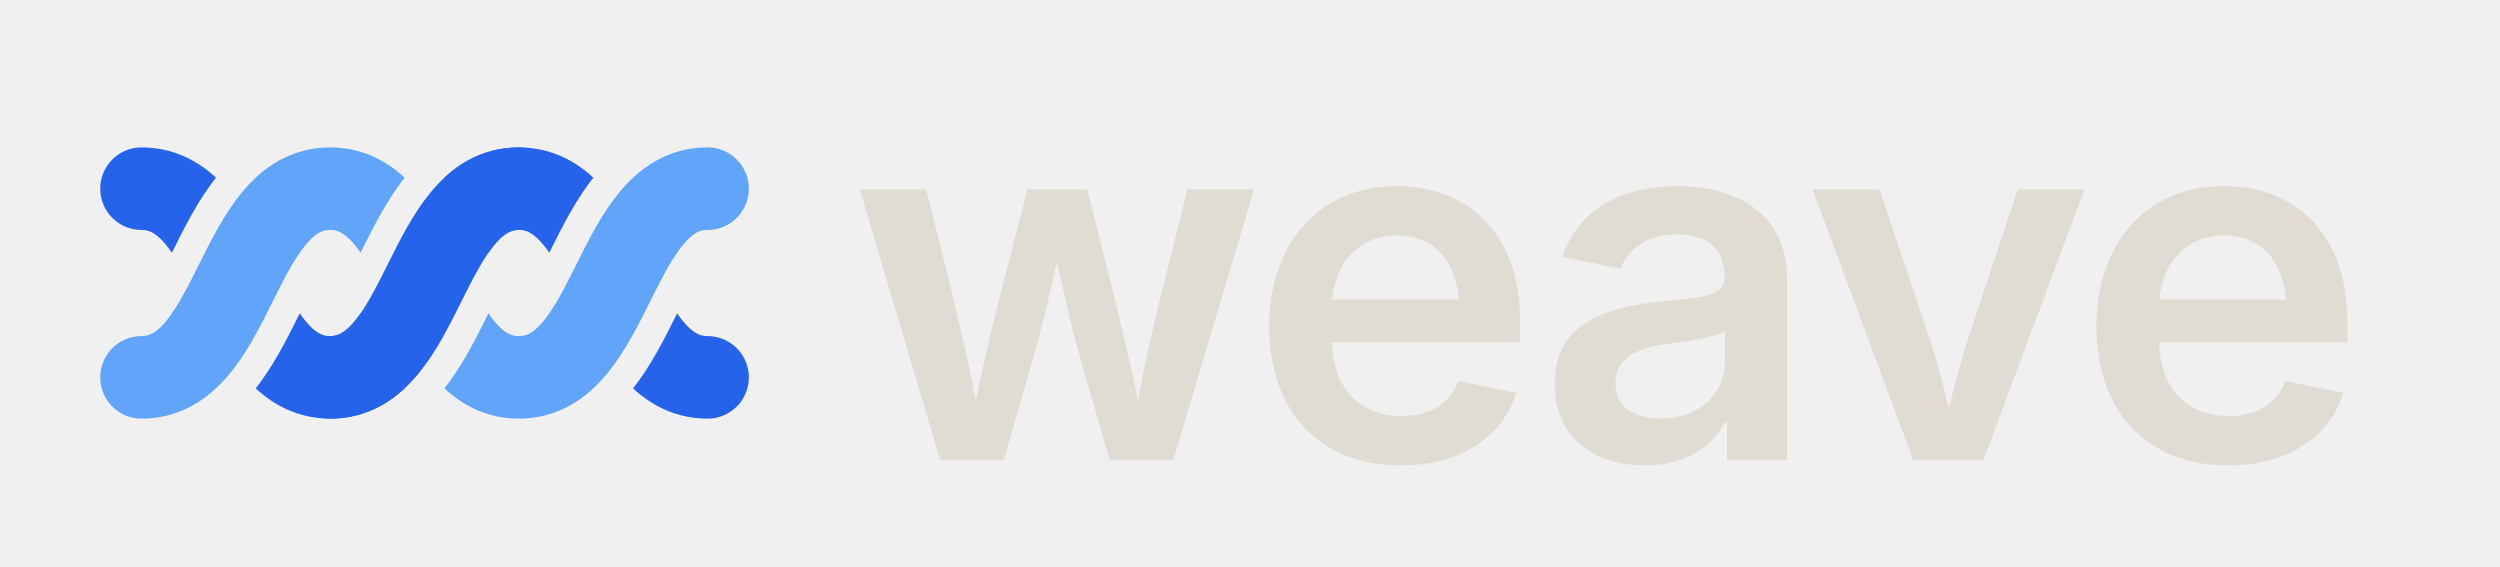
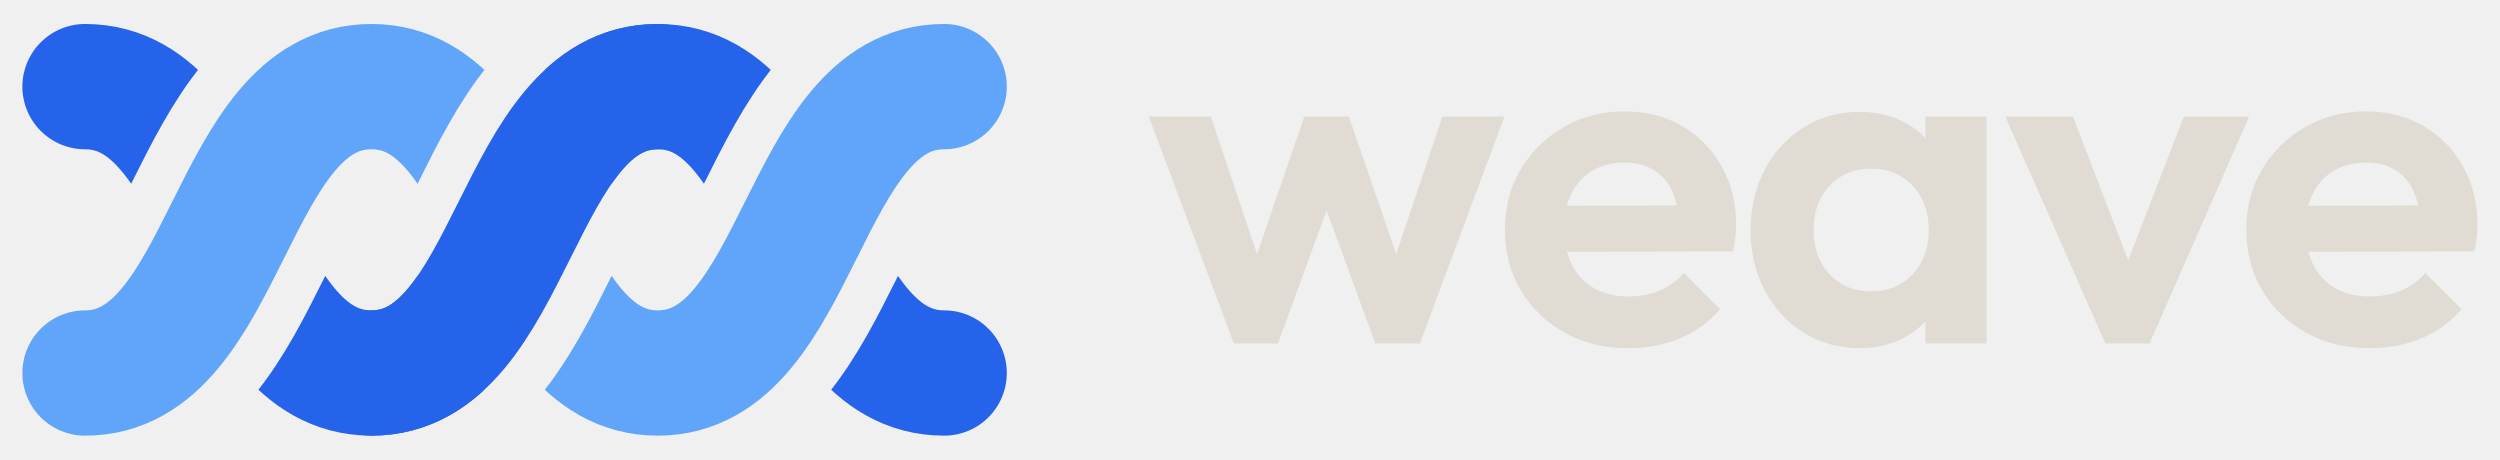
- <svg xmlns="http://www.w3.org/2000/svg" viewBox="6 12 106 24">
+ <svg xmlns="http://www.w3.org/2000/svg" viewBox="0 0 111.74 20.4" width="223" height="41" role="img" aria-label="weave">
  <defs>
    <mask id="wA" maskUnits="userSpaceOnUse" x="-24" y="-24" width="96" height="96">
      <rect x="-24" y="-24" width="96" height="96" fill="#fff" />
      <path d="M12,28 C16,28 16,20 20,20 C24,20 24,28 28,28 C32,28 32,20 36,20" fill="none" stroke="#000" stroke-width="6" stroke-linecap="round" />
    </mask>
    <mask id="wB" maskUnits="userSpaceOnUse" x="-24" y="-24" width="96" height="96">
      <rect x="-24" y="-24" width="96" height="96" fill="#fff" />
      <path d="M20,28 C24,28 24,20 28,20" fill="none" stroke="#000" stroke-width="6" stroke-linecap="round" />
    </mask>
  </defs>
-   <path d="M12,20 C16,20 16,28 20,28 C24,28 24,20 28,20 C32,20 32,28 36,28" fill="none" stroke="#2563eb" stroke-width="3.5" stroke-linecap="round" mask="url(#wA)" />
-   <path d="M12,28 C16,28 16,20 20,20 C24,20 24,28 28,28 C32,28 32,20 36,20" fill="none" stroke="#60a5fa" stroke-width="3.5" stroke-linecap="round" mask="url(#wB)" />
-   <path d="M20,28 C24,28 24,20 28,20" fill="none" stroke="#2563eb" stroke-width="3.5" stroke-linecap="round" />
-   <text x="42" y="31.5" font-family="Outfit, -apple-system, 'Segoe UI', sans-serif" font-size="21" font-weight="600" letter-spacing="-0.4" fill="#e0dcd4">weave</text>
+   <g transform="translate(-15.4 -28.2) scale(1.6)">
+     <path d="M12,20 C16,20 16,28 20,28 C24,28 24,20 28,20 C32,20 32,28 36,28" fill="none" stroke="#2563eb" stroke-width="3.5" stroke-linecap="round" mask="url(#wA)" />
+     <path d="M12,28 C16,28 16,20 20,20 C24,20 24,28 28,28 C32,28 32,20 36,20" fill="none" stroke="#60a5fa" stroke-width="3.5" stroke-linecap="round" mask="url(#wB)" />
+     <path d="M20,28 C24,28 24,20 28,20" fill="none" stroke="#2563eb" stroke-width="3.5" stroke-linecap="round" />
+   </g>
+   <path d="M28.1 0L18.7 0L0.6-48.3L13.8-48.3L25.6-13.2L21.6-13.1L33.7-48.3L43.2-48.3L55.3-13.1L51.3-13.2L63.1-48.3L76.3-48.3L58.3 0L48.8 0L36.6-33.4L40.3-33.4L28.1 0ZM102.7 1Q95.1 1 89.2-2.25Q83.3-5.5 79.85-11.2Q76.4-16.9 76.4-24.2Q76.4-31.4 79.75-37.05Q83.1-42.7 88.9-46.05Q94.7-49.4 101.8-49.4Q108.8-49.4 114.15-46.25Q119.5-43.1 122.55-37.65Q125.6-32.2 125.6-25.3Q125.6-24 125.45-22.65Q125.3-21.3 124.9-19.6L84.3-19.5L84.3-29.3L118.8-29.4L113.5-25.3Q113.3-29.6 111.95-32.5Q110.6-35.4 108.05-36.95Q105.5-38.5 101.8-38.5Q97.9-38.5 95-36.75Q92.1-35 90.55-31.85Q89-28.7 89-24.4Q89-20 90.65-16.75Q92.3-13.5 95.4-11.75Q98.5-10 102.6-10Q106.3-10 109.3-11.25Q112.3-12.5 114.5-15L122.2-7.3Q118.7-3.2 113.65-1.1Q108.6 1 102.7 1ZM151.9 1Q145.3 1 140-2.3Q134.7-5.6 131.7-11.3Q128.7-17 128.7-24.1Q128.7-31.3 131.7-37Q134.7-42.7 140-46Q145.3-49.3 151.9-49.3Q157.1-49.3 161.2-47.2Q165.3-45.1 167.75-41.35Q170.2-37.6 170.4-32.9L170.4-15.5Q170.2-10.7 167.75-7Q165.3-3.3 161.2-1.15Q157.1 1 151.9 1ZM154.3-11.1Q159.8-11.1 163.2-14.75Q166.6-18.4 166.6-24.2Q166.6-28 165.05-30.95Q163.5-33.9 160.75-35.55Q158-37.2 154.3-37.2Q150.7-37.2 147.95-35.55Q145.2-33.9 143.65-30.95Q142.1-28 142.1-24.2Q142.1-20.3 143.65-17.35Q145.2-14.4 147.95-12.75Q150.7-11.1 154.3-11.1ZM178.9 0L165.9 0L165.9-13L168-24.8L165.9-36.4L165.9-48.3L178.9-48.3L178.9 0ZM213.6 0L204.2 0L182.9-48.3L197.3-48.3L212.6-8.5L205.5-8.5L220.9-48.3L234.8-48.3L213.6 0ZM260.5 1Q252.9 1 247-2.25Q241.1-5.5 237.65-11.2Q234.2-16.9 234.2-24.2Q234.2-31.4 237.55-37.05Q240.9-42.7 246.7-46.05Q252.5-49.4 259.6-49.4Q266.6-49.4 271.95-46.25Q277.3-43.1 280.35-37.65Q283.4-32.2 283.4-25.3Q283.4-24 283.25-22.65Q283.1-21.3 282.7-19.6L242.1-19.5L242.1-29.3L276.6-29.4L271.3-25.3Q271.1-29.6 269.75-32.5Q268.4-35.4 265.85-36.95Q263.3-38.5 259.6-38.5Q255.7-38.5 252.8-36.75Q249.9-35 248.35-31.85Q246.8-28.7 246.8-24.4Q246.8-20 248.45-16.75Q250.1-13.5 253.2-11.75Q256.3-10 260.4-10Q264.1-10 267.1-11.25Q270.1-12.5 272.3-15L280-7.3Q276.5-3.2 271.45-1.1Q266.4 1 260.5 1Z" fill="#e0dcd4" transform="translate(51.22 15.28) scale(0.21)" />
</svg>
